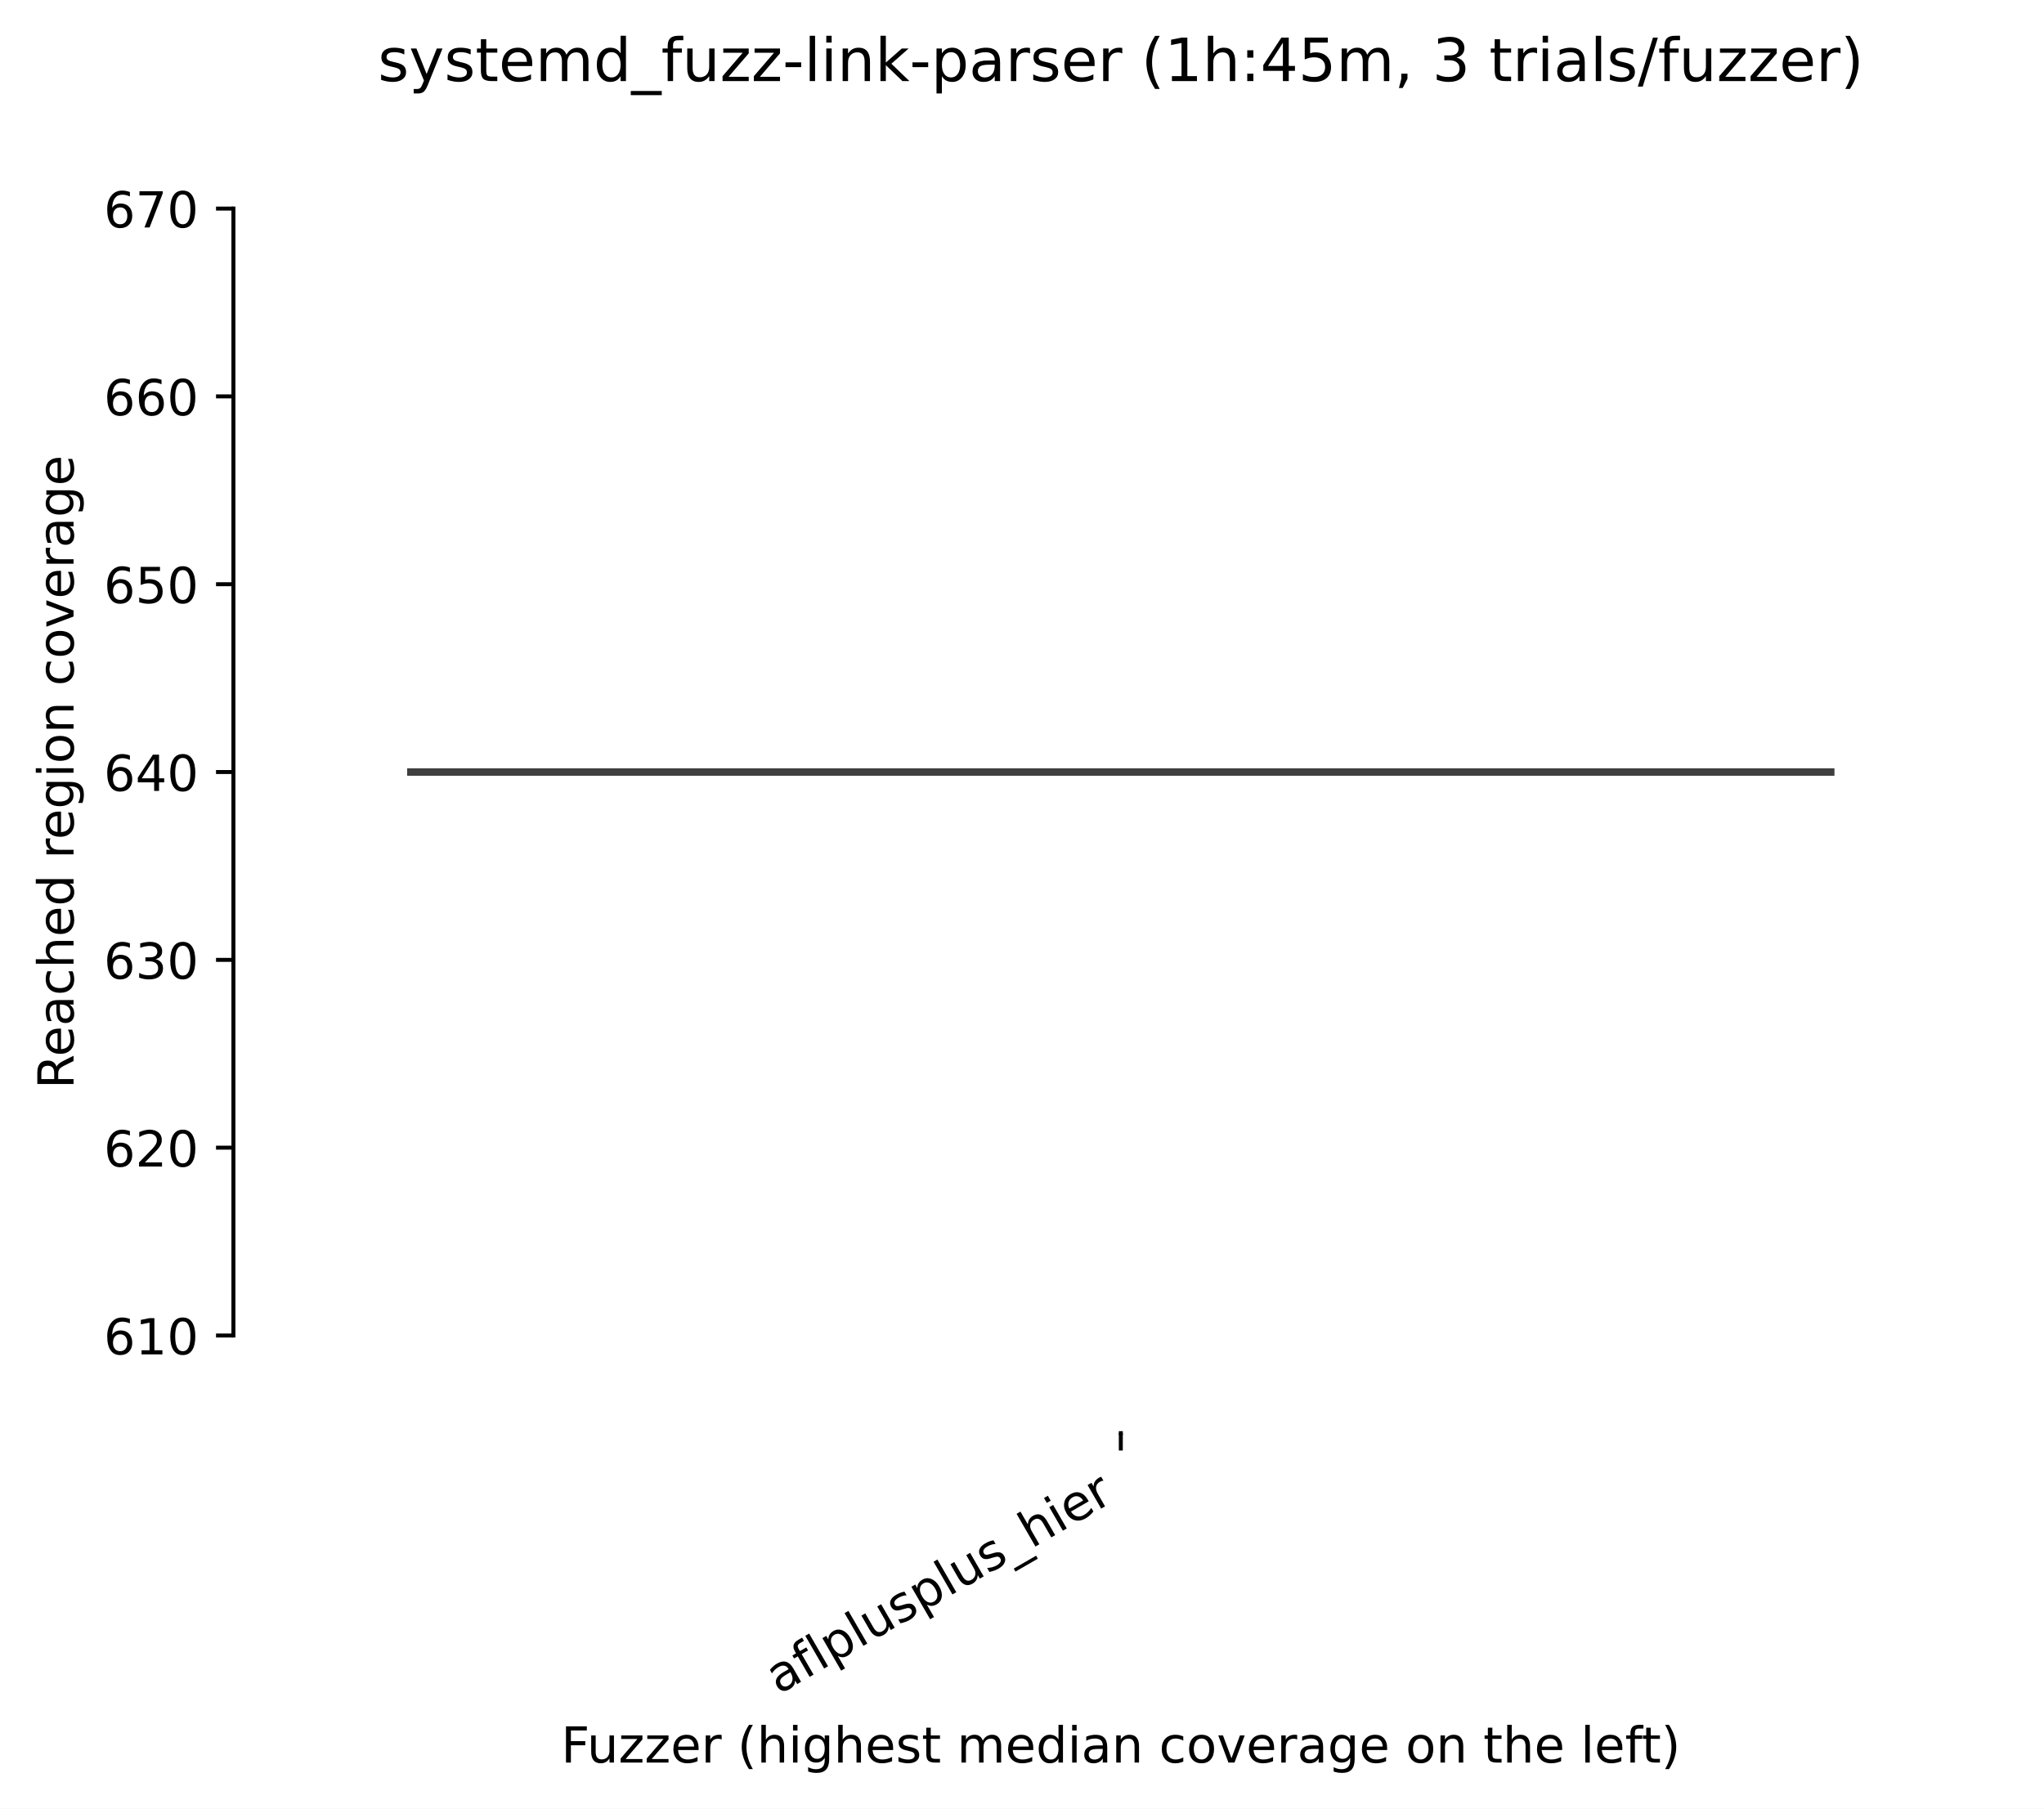
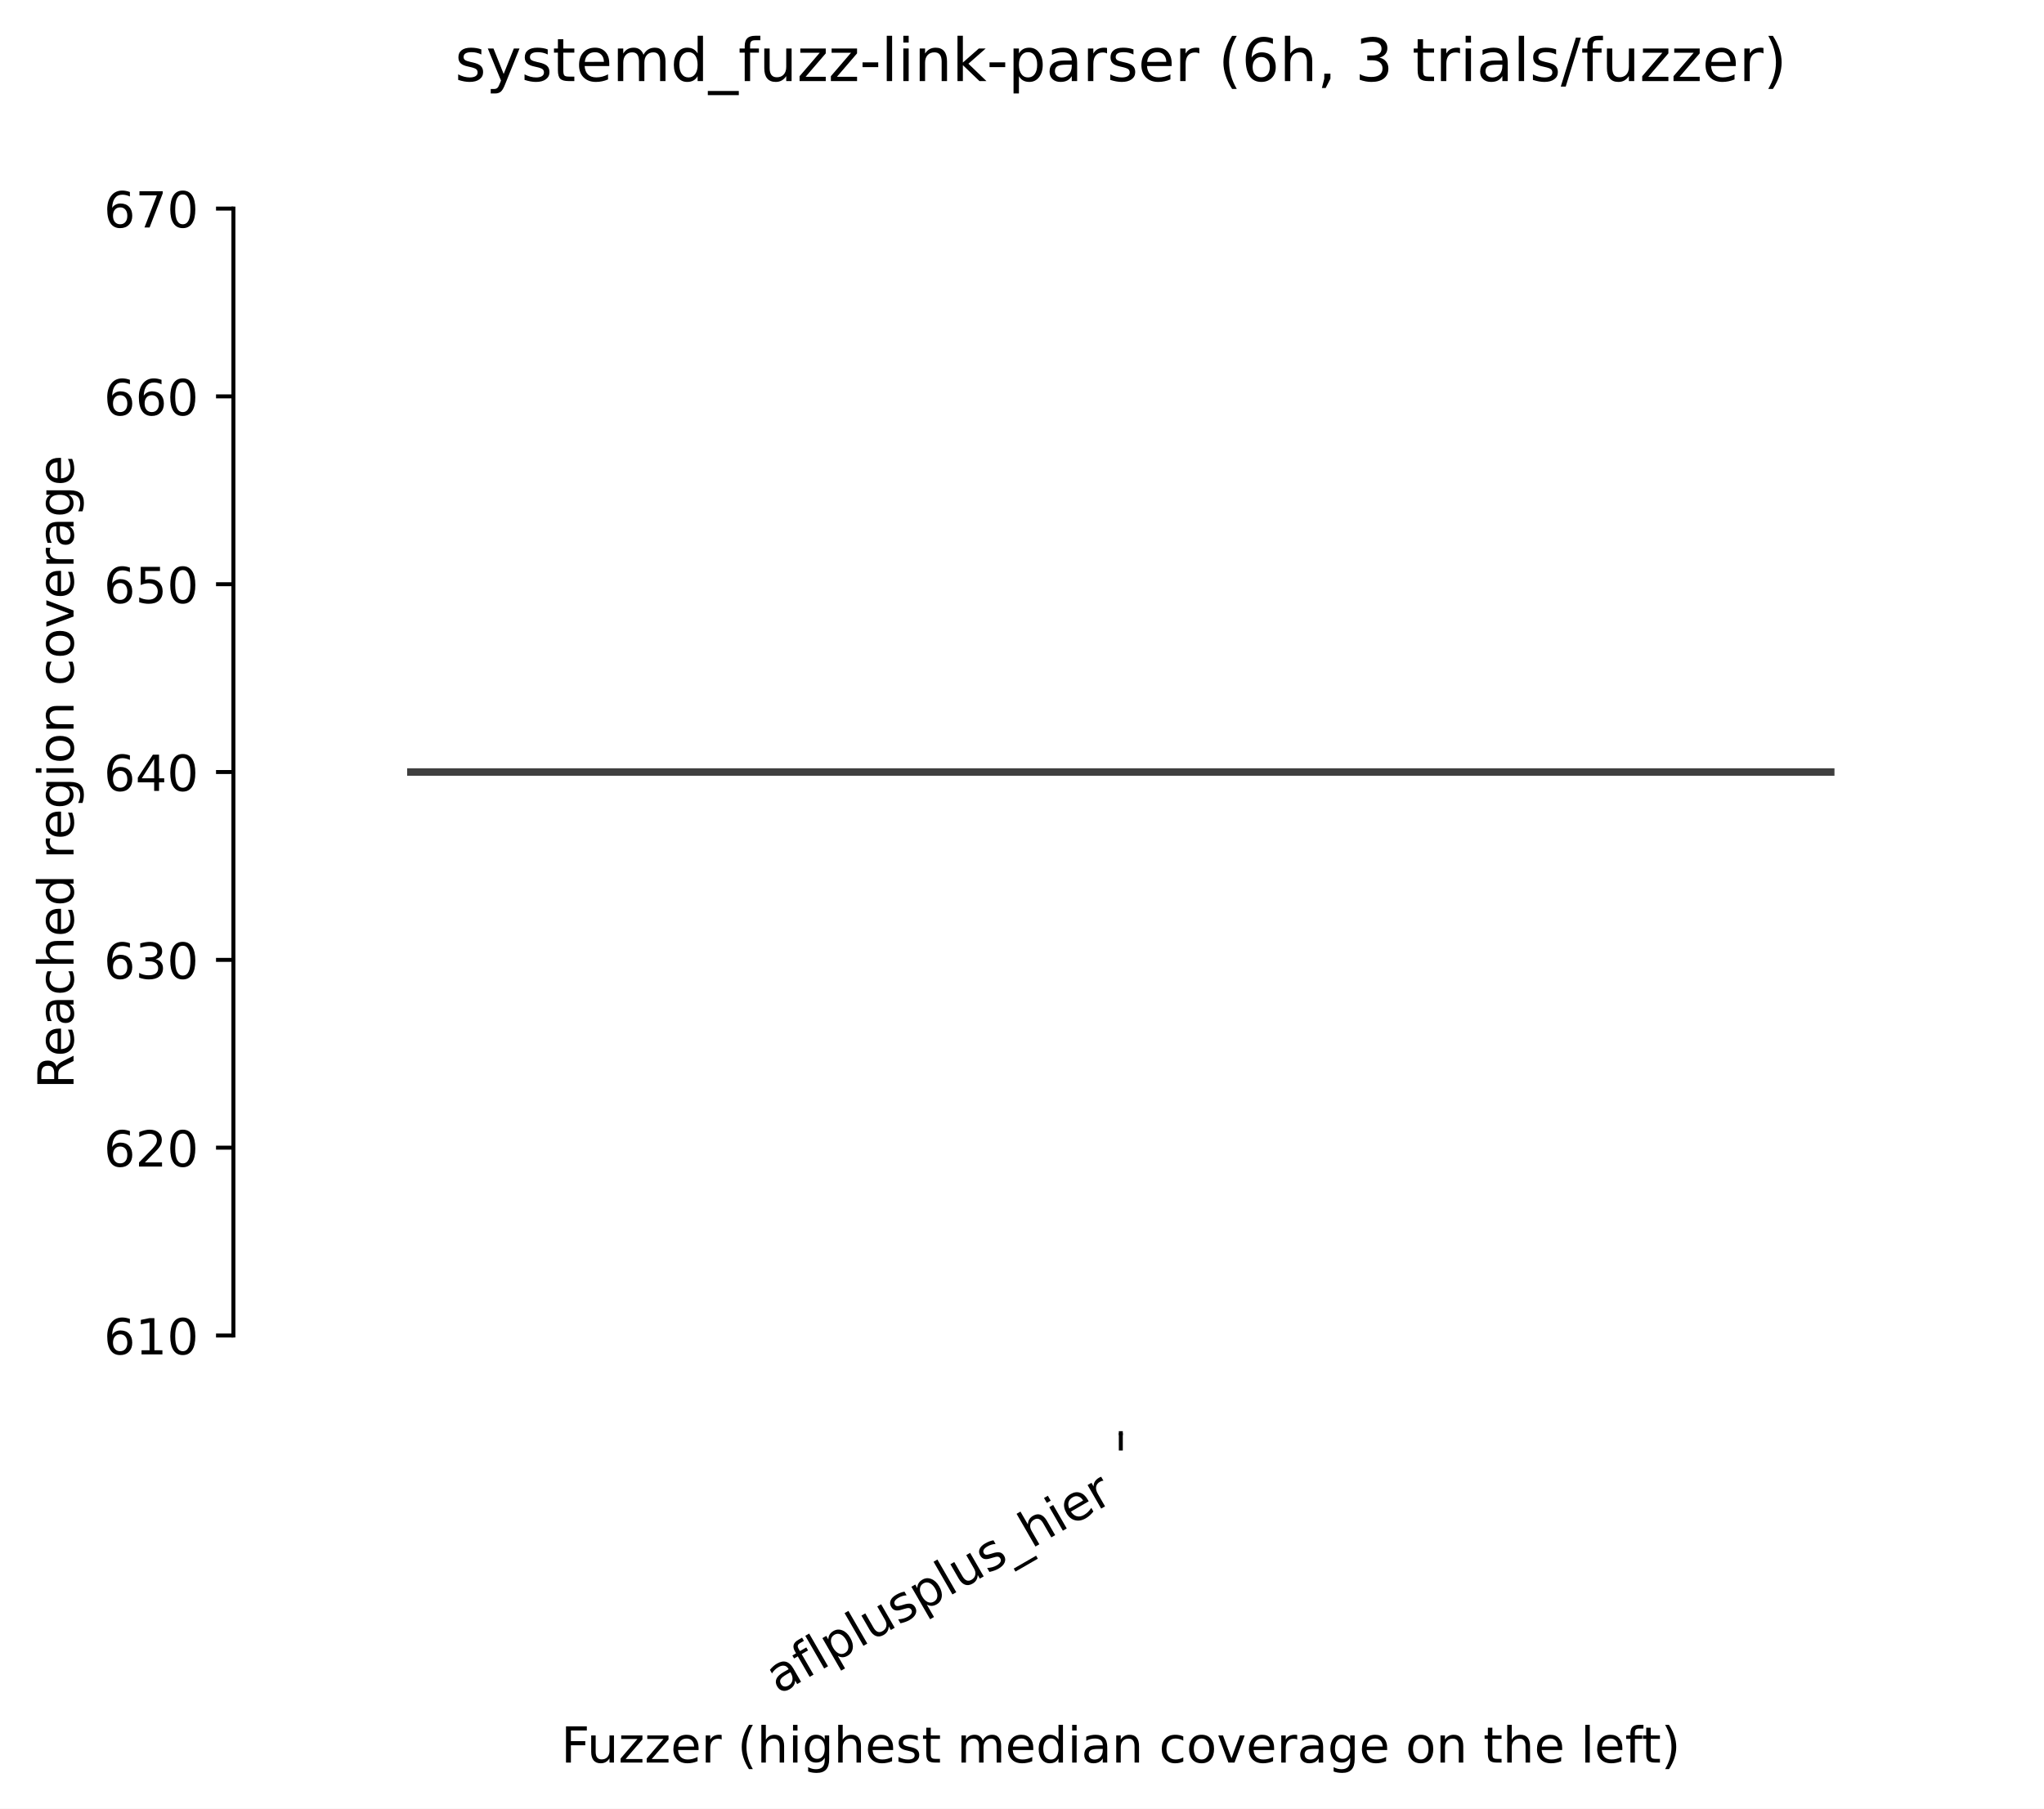
<svg xmlns="http://www.w3.org/2000/svg" xmlns:xlink="http://www.w3.org/1999/xlink" height="364.007pt" version="1.1" viewBox="0 0 411.286 364.007" width="411.286pt">
  <defs>
    <style type="text/css">*{stroke-linecap:butt;stroke-linejoin:round;}</style>
  </defs>
  <g id="figure_1">
    <g id="patch_1">
      <path d="M 0 364.007  L 411.286 364.007  L 411.286 0  L 0 0  z " style="fill:#ffffff;" />
    </g>
    <g id="axes_1">
      <g id="patch_2">
        <path d="M 46.966 288.43  L 404.086 288.43  L 404.086 22.318  L 46.966 22.318  z " style="fill:#ffffff;" />
      </g>
      <g id="matplotlib.axis_1">
        <g id="xtick_1">
          <g id="line2d_1">
            <defs>
-               <path d="M 0 0  L 0 3.5  " id="m3ad8435de2" style="stroke:#000000;stroke-width:0.8;" />
+               <path d="M 0 0  L 0 3.5  " id="mc3f70de15a" style="stroke:#000000;stroke-width:0.8;" />
            </defs>
            <g>
-               <use style="stroke:#000000;stroke-width:0.8;" x="225.526" xlink:href="#m3ad8435de2" y="288.43" />
+               <use style="stroke:#000000;stroke-width:0.8;" x="225.526" xlink:href="#mc3f70de15a" y="288.43" />
            </g>
          </g>
          <g id="text_1">
            <g transform="translate(156.6641 341.0871)rotate(-30)scale(0.1 -0.1)">
              <defs>
                <path d="M 34.281 27.484  Q 23.391 27.484 19.188 25  Q 14.984 22.516 14.984 16.5  Q 14.984 11.719 18.141 8.906  Q 21.297 6.109 26.703 6.109  Q 34.188 6.109 38.703 11.406  Q 43.219 16.703 43.219 25.484  L 43.219 27.484  z M 52.203 31.203  L 52.203 0  L 43.219 0  L 43.219 8.297  Q 40.141 3.328 35.547 0.953  Q 30.953 -1.422 24.312 -1.422  Q 15.922 -1.422 10.953 3.297  Q 6 8.016 6 15.922  Q 6 25.141 12.172 29.828  Q 18.359 34.516 30.609 34.516  L 43.219 34.516  L 43.219 35.406  Q 43.219 41.609 39.141 45  Q 35.062 48.391 27.688 48.391  Q 23 48.391 18.547 47.266  Q 14.109 46.141 10.016 43.891  L 10.016 52.203  Q 14.938 54.109 19.578 55.047  Q 24.219 56 28.609 56  Q 40.484 56 46.344 49.844  Q 52.203 43.703 52.203 31.203  z " id="DejaVuSans-97" />
                <path d="M 37.109 75.984  L 37.109 68.5  L 28.516 68.5  Q 23.688 68.5 21.797 66.547  Q 19.922 64.594 19.922 59.516  L 19.922 54.688  L 34.719 54.688  L 34.719 47.703  L 19.922 47.703  L 19.922 0  L 10.891 0  L 10.891 47.703  L 2.297 47.703  L 2.297 54.688  L 10.891 54.688  L 10.891 58.5  Q 10.891 67.625 15.141 71.797  Q 19.391 75.984 28.609 75.984  z " id="DejaVuSans-102" />
                <path d="M 9.422 75.984  L 18.406 75.984  L 18.406 0  L 9.422 0  z " id="DejaVuSans-108" />
                <path d="M 18.109 8.203  L 18.109 -20.797  L 9.078 -20.797  L 9.078 54.688  L 18.109 54.688  L 18.109 46.391  Q 20.953 51.266 25.266 53.625  Q 29.594 56 35.594 56  Q 45.562 56 51.781 48.094  Q 58.016 40.188 58.016 27.297  Q 58.016 14.406 51.781 6.484  Q 45.562 -1.422 35.594 -1.422  Q 29.594 -1.422 25.266 0.953  Q 20.953 3.328 18.109 8.203  z M 48.688 27.297  Q 48.688 37.203 44.609 42.844  Q 40.531 48.484 33.406 48.484  Q 26.266 48.484 22.188 42.844  Q 18.109 37.203 18.109 27.297  Q 18.109 17.391 22.188 11.75  Q 26.266 6.109 33.406 6.109  Q 40.531 6.109 44.609 11.75  Q 48.688 17.391 48.688 27.297  z " id="DejaVuSans-112" />
                <path d="M 8.5 21.578  L 8.5 54.688  L 17.484 54.688  L 17.484 21.922  Q 17.484 14.156 20.5 10.266  Q 23.531 6.391 29.594 6.391  Q 36.859 6.391 41.078 11.031  Q 45.312 15.672 45.312 23.688  L 45.312 54.688  L 54.297 54.688  L 54.297 0  L 45.312 0  L 45.312 8.406  Q 42.047 3.422 37.719 1  Q 33.406 -1.422 27.688 -1.422  Q 18.266 -1.422 13.375 4.438  Q 8.5 10.297 8.5 21.578  z M 31.109 56  z " id="DejaVuSans-117" />
                <path d="M 44.281 53.078  L 44.281 44.578  Q 40.484 46.531 36.375 47.5  Q 32.281 48.484 27.875 48.484  Q 21.188 48.484 17.844 46.438  Q 14.5 44.391 14.5 40.281  Q 14.5 37.156 16.891 35.375  Q 19.281 33.594 26.516 31.984  L 29.594 31.297  Q 39.156 29.25 43.188 25.516  Q 47.219 21.781 47.219 15.094  Q 47.219 7.469 41.188 3.016  Q 35.156 -1.422 24.609 -1.422  Q 20.219 -1.422 15.453 -0.562  Q 10.688 0.297 5.422 2  L 5.422 11.281  Q 10.406 8.688 15.234 7.391  Q 20.062 6.109 24.812 6.109  Q 31.156 6.109 34.562 8.281  Q 37.984 10.453 37.984 14.406  Q 37.984 18.062 35.516 20.016  Q 33.062 21.969 24.703 23.781  L 21.578 24.516  Q 13.234 26.266 9.516 29.906  Q 5.812 33.547 5.812 39.891  Q 5.812 47.609 11.281 51.797  Q 16.75 56 26.812 56  Q 31.781 56 36.172 55.266  Q 40.578 54.547 44.281 53.078  z " id="DejaVuSans-115" />
                <path d="M 50.984 -16.609  L 50.984 -23.578  L -0.984 -23.578  L -0.984 -16.609  z " id="DejaVuSans-95" />
                <path d="M 54.891 33.016  L 54.891 0  L 45.906 0  L 45.906 32.719  Q 45.906 40.484 42.875 44.328  Q 39.844 48.188 33.797 48.188  Q 26.516 48.188 22.312 43.547  Q 18.109 38.922 18.109 30.906  L 18.109 0  L 9.078 0  L 9.078 75.984  L 18.109 75.984  L 18.109 46.188  Q 21.344 51.125 25.703 53.562  Q 30.078 56 35.797 56  Q 45.219 56 50.047 50.172  Q 54.891 44.344 54.891 33.016  z " id="DejaVuSans-104" />
                <path d="M 9.422 54.688  L 18.406 54.688  L 18.406 0  L 9.422 0  z M 9.422 75.984  L 18.406 75.984  L 18.406 64.594  L 9.422 64.594  z " id="DejaVuSans-105" />
                <path d="M 56.203 29.594  L 56.203 25.203  L 14.891 25.203  Q 15.484 15.922 20.484 11.062  Q 25.484 6.203 34.422 6.203  Q 39.594 6.203 44.453 7.469  Q 49.312 8.734 54.109 11.281  L 54.109 2.781  Q 49.266 0.734 44.188 -0.344  Q 39.109 -1.422 33.891 -1.422  Q 20.797 -1.422 13.156 6.188  Q 5.516 13.812 5.516 26.812  Q 5.516 40.234 12.766 48.109  Q 20.016 56 32.328 56  Q 43.359 56 49.781 48.891  Q 56.203 41.797 56.203 29.594  z M 47.219 32.234  Q 47.125 39.594 43.094 43.984  Q 39.062 48.391 32.422 48.391  Q 24.906 48.391 20.391 44.141  Q 15.875 39.891 15.188 32.172  z " id="DejaVuSans-101" />
                <path d="M 41.109 46.297  Q 39.594 47.172 37.812 47.578  Q 36.031 48 33.891 48  Q 26.266 48 22.188 43.047  Q 18.109 38.094 18.109 28.812  L 18.109 0  L 9.078 0  L 9.078 54.688  L 18.109 54.688  L 18.109 46.188  Q 20.953 51.172 25.484 53.578  Q 30.031 56 36.531 56  Q 37.453 56 38.578 55.875  Q 39.703 55.766 41.062 55.516  z " id="DejaVuSans-114" />
              </defs>
              <use xlink:href="#DejaVuSans-97" />
              <use x="61.279" xlink:href="#DejaVuSans-102" />
              <use x="96.484" xlink:href="#DejaVuSans-108" />
              <use x="124.268" xlink:href="#DejaVuSans-112" />
              <use x="187.744" xlink:href="#DejaVuSans-108" />
              <use x="215.527" xlink:href="#DejaVuSans-117" />
              <use x="278.906" xlink:href="#DejaVuSans-115" />
              <use x="331.006" xlink:href="#DejaVuSans-112" />
              <use x="394.482" xlink:href="#DejaVuSans-108" />
              <use x="422.266" xlink:href="#DejaVuSans-117" />
              <use x="485.645" xlink:href="#DejaVuSans-115" />
              <use x="537.744" xlink:href="#DejaVuSans-95" />
              <use x="587.744" xlink:href="#DejaVuSans-104" />
              <use x="651.123" xlink:href="#DejaVuSans-105" />
              <use x="678.906" xlink:href="#DejaVuSans-101" />
              <use x="740.43" xlink:href="#DejaVuSans-114" />
            </g>
          </g>
        </g>
        <g id="text_2">
          <g transform="translate(112.9077 354.7275)scale(0.1 -0.1)">
            <defs>
              <path d="M 9.812 72.906  L 51.703 72.906  L 51.703 64.594  L 19.672 64.594  L 19.672 43.109  L 48.578 43.109  L 48.578 34.812  L 19.672 34.812  L 19.672 0  L 9.812 0  z " id="DejaVuSans-70" />
              <path d="M 5.516 54.688  L 48.188 54.688  L 48.188 46.484  L 14.406 7.172  L 48.188 7.172  L 48.188 0  L 4.297 0  L 4.297 8.203  L 38.094 47.516  L 5.516 47.516  z " id="DejaVuSans-122" />
              <path id="DejaVuSans-32" />
              <path d="M 31 75.875  Q 24.469 64.656 21.281 53.656  Q 18.109 42.672 18.109 31.391  Q 18.109 20.125 21.312 9.062  Q 24.516 -2 31 -13.188  L 23.188 -13.188  Q 15.875 -1.703 12.234 9.375  Q 8.594 20.453 8.594 31.391  Q 8.594 42.281 12.203 53.312  Q 15.828 64.359 23.188 75.875  z " id="DejaVuSans-40" />
              <path d="M 45.406 27.984  Q 45.406 37.75 41.375 43.109  Q 37.359 48.484 30.078 48.484  Q 22.859 48.484 18.828 43.109  Q 14.797 37.75 14.797 27.984  Q 14.797 18.266 18.828 12.891  Q 22.859 7.516 30.078 7.516  Q 37.359 7.516 41.375 12.891  Q 45.406 18.266 45.406 27.984  z M 54.391 6.781  Q 54.391 -7.172 48.188 -13.984  Q 42 -20.797 29.203 -20.797  Q 24.469 -20.797 20.266 -20.094  Q 16.062 -19.391 12.109 -17.922  L 12.109 -9.188  Q 16.062 -11.328 19.922 -12.344  Q 23.781 -13.375 27.781 -13.375  Q 36.625 -13.375 41.016 -8.766  Q 45.406 -4.156 45.406 5.172  L 45.406 9.625  Q 42.625 4.781 38.281 2.391  Q 33.938 0 27.875 0  Q 17.828 0 11.672 7.656  Q 5.516 15.328 5.516 27.984  Q 5.516 40.672 11.672 48.328  Q 17.828 56 27.875 56  Q 33.938 56 38.281 53.609  Q 42.625 51.219 45.406 46.391  L 45.406 54.688  L 54.391 54.688  z " id="DejaVuSans-103" />
              <path d="M 18.312 70.219  L 18.312 54.688  L 36.812 54.688  L 36.812 47.703  L 18.312 47.703  L 18.312 18.016  Q 18.312 11.328 20.141 9.422  Q 21.969 7.516 27.594 7.516  L 36.812 7.516  L 36.812 0  L 27.594 0  Q 17.188 0 13.234 3.875  Q 9.281 7.766 9.281 18.016  L 9.281 47.703  L 2.688 47.703  L 2.688 54.688  L 9.281 54.688  L 9.281 70.219  z " id="DejaVuSans-116" />
              <path d="M 52 44.188  Q 55.375 50.25 60.062 53.125  Q 64.75 56 71.094 56  Q 79.641 56 84.281 50.016  Q 88.922 44.047 88.922 33.016  L 88.922 0  L 79.891 0  L 79.891 32.719  Q 79.891 40.578 77.094 44.375  Q 74.312 48.188 68.609 48.188  Q 61.625 48.188 57.562 43.547  Q 53.516 38.922 53.516 30.906  L 53.516 0  L 44.484 0  L 44.484 32.719  Q 44.484 40.625 41.703 44.406  Q 38.922 48.188 33.109 48.188  Q 26.219 48.188 22.156 43.531  Q 18.109 38.875 18.109 30.906  L 18.109 0  L 9.078 0  L 9.078 54.688  L 18.109 54.688  L 18.109 46.188  Q 21.188 51.219 25.484 53.609  Q 29.781 56 35.688 56  Q 41.656 56 45.828 52.969  Q 50 49.953 52 44.188  z " id="DejaVuSans-109" />
              <path d="M 45.406 46.391  L 45.406 75.984  L 54.391 75.984  L 54.391 0  L 45.406 0  L 45.406 8.203  Q 42.578 3.328 38.25 0.953  Q 33.938 -1.422 27.875 -1.422  Q 17.969 -1.422 11.734 6.484  Q 5.516 14.406 5.516 27.297  Q 5.516 40.188 11.734 48.094  Q 17.969 56 27.875 56  Q 33.938 56 38.25 53.625  Q 42.578 51.266 45.406 46.391  z M 14.797 27.297  Q 14.797 17.391 18.875 11.75  Q 22.953 6.109 30.078 6.109  Q 37.203 6.109 41.297 11.75  Q 45.406 17.391 45.406 27.297  Q 45.406 37.203 41.297 42.844  Q 37.203 48.484 30.078 48.484  Q 22.953 48.484 18.875 42.844  Q 14.797 37.203 14.797 27.297  z " id="DejaVuSans-100" />
              <path d="M 54.891 33.016  L 54.891 0  L 45.906 0  L 45.906 32.719  Q 45.906 40.484 42.875 44.328  Q 39.844 48.188 33.797 48.188  Q 26.516 48.188 22.312 43.547  Q 18.109 38.922 18.109 30.906  L 18.109 0  L 9.078 0  L 9.078 54.688  L 18.109 54.688  L 18.109 46.188  Q 21.344 51.125 25.703 53.562  Q 30.078 56 35.797 56  Q 45.219 56 50.047 50.172  Q 54.891 44.344 54.891 33.016  z " id="DejaVuSans-110" />
              <path d="M 48.781 52.594  L 48.781 44.188  Q 44.969 46.297 41.141 47.344  Q 37.312 48.391 33.406 48.391  Q 24.656 48.391 19.812 42.844  Q 14.984 37.312 14.984 27.297  Q 14.984 17.281 19.812 11.734  Q 24.656 6.203 33.406 6.203  Q 37.312 6.203 41.141 7.25  Q 44.969 8.297 48.781 10.406  L 48.781 2.094  Q 45.016 0.344 40.984 -0.531  Q 36.969 -1.422 32.422 -1.422  Q 20.062 -1.422 12.781 6.344  Q 5.516 14.109 5.516 27.297  Q 5.516 40.672 12.859 48.328  Q 20.219 56 33.016 56  Q 37.156 56 41.109 55.141  Q 45.062 54.297 48.781 52.594  z " id="DejaVuSans-99" />
              <path d="M 30.609 48.391  Q 23.391 48.391 19.188 42.75  Q 14.984 37.109 14.984 27.297  Q 14.984 17.484 19.156 11.844  Q 23.344 6.203 30.609 6.203  Q 37.797 6.203 41.984 11.859  Q 46.188 17.531 46.188 27.297  Q 46.188 37.016 41.984 42.703  Q 37.797 48.391 30.609 48.391  z M 30.609 56  Q 42.328 56 49.016 48.375  Q 55.719 40.766 55.719 27.297  Q 55.719 13.875 49.016 6.219  Q 42.328 -1.422 30.609 -1.422  Q 18.844 -1.422 12.172 6.219  Q 5.516 13.875 5.516 27.297  Q 5.516 40.766 12.172 48.375  Q 18.844 56 30.609 56  z " id="DejaVuSans-111" />
              <path d="M 2.984 54.688  L 12.5 54.688  L 29.594 8.797  L 46.688 54.688  L 56.203 54.688  L 35.688 0  L 23.484 0  z " id="DejaVuSans-118" />
              <path d="M 8.016 75.875  L 15.828 75.875  Q 23.141 64.359 26.781 53.312  Q 30.422 42.281 30.422 31.391  Q 30.422 20.453 26.781 9.375  Q 23.141 -1.703 15.828 -13.188  L 8.016 -13.188  Q 14.5 -2 17.703 9.062  Q 20.906 20.125 20.906 31.391  Q 20.906 42.672 17.703 53.656  Q 14.5 64.656 8.016 75.875  z " id="DejaVuSans-41" />
            </defs>
            <use xlink:href="#DejaVuSans-70" />
            <use x="52.02" xlink:href="#DejaVuSans-117" />
            <use x="115.398" xlink:href="#DejaVuSans-122" />
            <use x="167.889" xlink:href="#DejaVuSans-122" />
            <use x="220.379" xlink:href="#DejaVuSans-101" />
            <use x="281.902" xlink:href="#DejaVuSans-114" />
            <use x="323.016" xlink:href="#DejaVuSans-32" />
            <use x="354.803" xlink:href="#DejaVuSans-40" />
            <use x="393.816" xlink:href="#DejaVuSans-104" />
            <use x="457.195" xlink:href="#DejaVuSans-105" />
            <use x="484.979" xlink:href="#DejaVuSans-103" />
            <use x="548.455" xlink:href="#DejaVuSans-104" />
            <use x="611.834" xlink:href="#DejaVuSans-101" />
            <use x="673.357" xlink:href="#DejaVuSans-115" />
            <use x="725.457" xlink:href="#DejaVuSans-116" />
            <use x="764.666" xlink:href="#DejaVuSans-32" />
            <use x="796.453" xlink:href="#DejaVuSans-109" />
            <use x="893.865" xlink:href="#DejaVuSans-101" />
            <use x="955.389" xlink:href="#DejaVuSans-100" />
            <use x="1018.865" xlink:href="#DejaVuSans-105" />
            <use x="1046.648" xlink:href="#DejaVuSans-97" />
            <use x="1107.928" xlink:href="#DejaVuSans-110" />
            <use x="1171.307" xlink:href="#DejaVuSans-32" />
            <use x="1203.094" xlink:href="#DejaVuSans-99" />
            <use x="1258.074" xlink:href="#DejaVuSans-111" />
            <use x="1319.256" xlink:href="#DejaVuSans-118" />
            <use x="1378.436" xlink:href="#DejaVuSans-101" />
            <use x="1439.959" xlink:href="#DejaVuSans-114" />
            <use x="1481.072" xlink:href="#DejaVuSans-97" />
            <use x="1542.352" xlink:href="#DejaVuSans-103" />
            <use x="1605.828" xlink:href="#DejaVuSans-101" />
            <use x="1667.352" xlink:href="#DejaVuSans-32" />
            <use x="1699.139" xlink:href="#DejaVuSans-111" />
            <use x="1760.32" xlink:href="#DejaVuSans-110" />
            <use x="1823.699" xlink:href="#DejaVuSans-32" />
            <use x="1855.486" xlink:href="#DejaVuSans-116" />
            <use x="1894.695" xlink:href="#DejaVuSans-104" />
            <use x="1958.074" xlink:href="#DejaVuSans-101" />
            <use x="2019.598" xlink:href="#DejaVuSans-32" />
            <use x="2051.385" xlink:href="#DejaVuSans-108" />
            <use x="2079.168" xlink:href="#DejaVuSans-101" />
            <use x="2140.691" xlink:href="#DejaVuSans-102" />
            <use x="2174.146" xlink:href="#DejaVuSans-116" />
            <use x="2213.355" xlink:href="#DejaVuSans-41" />
          </g>
        </g>
      </g>
      <g id="matplotlib.axis_2">
        <g id="ytick_1">
          <g id="line2d_2">
            <defs>
-               <path d="M 0 0  L -3.5 0  " id="m573c9b61cc" style="stroke:#000000;stroke-width:0.8;" />
+               <path d="M 0 0  L -3.5 0  " id="mc7e1fd977d" style="stroke:#000000;stroke-width:0.8;" />
            </defs>
            <g>
-               <use style="stroke:#000000;stroke-width:0.8;" x="46.966" xlink:href="#m573c9b61cc" y="268.774" />
+               <use style="stroke:#000000;stroke-width:0.8;" x="46.966" xlink:href="#mc7e1fd977d" y="268.774" />
            </g>
          </g>
          <g id="text_3">
            <g transform="translate(20.87813 272.5733)scale(0.1 -0.1)">
              <defs>
                <path d="M 33.016 40.375  Q 26.375 40.375 22.484 35.828  Q 18.609 31.297 18.609 23.391  Q 18.609 15.531 22.484 10.953  Q 26.375 6.391 33.016 6.391  Q 39.656 6.391 43.531 10.953  Q 47.406 15.531 47.406 23.391  Q 47.406 31.297 43.531 35.828  Q 39.656 40.375 33.016 40.375  z M 52.594 71.297  L 52.594 62.312  Q 48.875 64.062 45.094 64.984  Q 41.312 65.922 37.594 65.922  Q 27.828 65.922 22.672 59.328  Q 17.531 52.734 16.797 39.406  Q 19.672 43.656 24.016 45.922  Q 28.375 48.188 33.594 48.188  Q 44.578 48.188 50.953 41.516  Q 57.328 34.859 57.328 23.391  Q 57.328 12.156 50.688 5.359  Q 44.047 -1.422 33.016 -1.422  Q 20.359 -1.422 13.672 8.266  Q 6.984 17.969 6.984 36.375  Q 6.984 53.656 15.188 63.938  Q 23.391 74.219 37.203 74.219  Q 40.922 74.219 44.703 73.484  Q 48.484 72.75 52.594 71.297  z " id="DejaVuSans-54" />
                <path d="M 12.406 8.297  L 28.516 8.297  L 28.516 63.922  L 10.984 60.406  L 10.984 69.391  L 28.422 72.906  L 38.281 72.906  L 38.281 8.297  L 54.391 8.297  L 54.391 0  L 12.406 0  z " id="DejaVuSans-49" />
                <path d="M 31.781 66.406  Q 24.172 66.406 20.328 58.906  Q 16.5 51.422 16.5 36.375  Q 16.5 21.391 20.328 13.891  Q 24.172 6.391 31.781 6.391  Q 39.453 6.391 43.281 13.891  Q 47.125 21.391 47.125 36.375  Q 47.125 51.422 43.281 58.906  Q 39.453 66.406 31.781 66.406  z M 31.781 74.219  Q 44.047 74.219 50.516 64.516  Q 56.984 54.828 56.984 36.375  Q 56.984 17.969 50.516 8.266  Q 44.047 -1.422 31.781 -1.422  Q 19.531 -1.422 13.062 8.266  Q 6.594 17.969 6.594 36.375  Q 6.594 54.828 13.062 64.516  Q 19.531 74.219 31.781 74.219  z " id="DejaVuSans-48" />
              </defs>
              <use xlink:href="#DejaVuSans-54" />
              <use x="63.623" xlink:href="#DejaVuSans-49" />
              <use x="127.246" xlink:href="#DejaVuSans-48" />
            </g>
          </g>
        </g>
        <g id="ytick_2">
          <g id="line2d_3">
            <g>
-               <use style="stroke:#000000;stroke-width:0.8;" x="46.966" xlink:href="#m573c9b61cc" y="230.974" />
+               <use style="stroke:#000000;stroke-width:0.8;" x="46.966" xlink:href="#mc7e1fd977d" y="230.974" />
            </g>
          </g>
          <g id="text_4">
            <g transform="translate(20.87813 234.7733)scale(0.1 -0.1)">
              <defs>
                <path d="M 19.188 8.297  L 53.609 8.297  L 53.609 0  L 7.328 0  L 7.328 8.297  Q 12.938 14.109 22.625 23.891  Q 32.328 33.688 34.812 36.531  Q 39.547 41.844 41.422 45.531  Q 43.312 49.219 43.312 52.781  Q 43.312 58.594 39.234 62.25  Q 35.156 65.922 28.609 65.922  Q 23.969 65.922 18.812 64.312  Q 13.672 62.703 7.812 59.422  L 7.812 69.391  Q 13.766 71.781 18.938 73  Q 24.125 74.219 28.422 74.219  Q 39.75 74.219 46.484 68.547  Q 53.219 62.891 53.219 53.422  Q 53.219 48.922 51.531 44.891  Q 49.859 40.875 45.406 35.406  Q 44.188 33.984 37.641 27.219  Q 31.109 20.453 19.188 8.297  z " id="DejaVuSans-50" />
              </defs>
              <use xlink:href="#DejaVuSans-54" />
              <use x="63.623" xlink:href="#DejaVuSans-50" />
              <use x="127.246" xlink:href="#DejaVuSans-48" />
            </g>
          </g>
        </g>
        <g id="ytick_3">
          <g id="line2d_4">
            <g>
-               <use style="stroke:#000000;stroke-width:0.8;" x="46.966" xlink:href="#m573c9b61cc" y="193.174" />
+               <use style="stroke:#000000;stroke-width:0.8;" x="46.966" xlink:href="#mc7e1fd977d" y="193.174" />
            </g>
          </g>
          <g id="text_5">
            <g transform="translate(20.87813 196.9733)scale(0.1 -0.1)">
              <defs>
                <path d="M 40.578 39.312  Q 47.656 37.797 51.625 33  Q 55.609 28.219 55.609 21.188  Q 55.609 10.406 48.188 4.484  Q 40.766 -1.422 27.094 -1.422  Q 22.516 -1.422 17.656 -0.516  Q 12.797 0.391 7.625 2.203  L 7.625 11.719  Q 11.719 9.328 16.594 8.109  Q 21.484 6.891 26.812 6.891  Q 36.078 6.891 40.938 10.547  Q 45.797 14.203 45.797 21.188  Q 45.797 27.641 41.281 31.266  Q 36.766 34.906 28.719 34.906  L 20.219 34.906  L 20.219 43.016  L 29.109 43.016  Q 36.375 43.016 40.234 45.922  Q 44.094 48.828 44.094 54.297  Q 44.094 59.906 40.109 62.906  Q 36.141 65.922 28.719 65.922  Q 24.656 65.922 20.016 65.031  Q 15.375 64.156 9.812 62.312  L 9.812 71.094  Q 15.438 72.656 20.344 73.438  Q 25.25 74.219 29.594 74.219  Q 40.828 74.219 47.359 69.109  Q 53.906 64.016 53.906 55.328  Q 53.906 49.266 50.438 45.094  Q 46.969 40.922 40.578 39.312  z " id="DejaVuSans-51" />
              </defs>
              <use xlink:href="#DejaVuSans-54" />
              <use x="63.623" xlink:href="#DejaVuSans-51" />
              <use x="127.246" xlink:href="#DejaVuSans-48" />
            </g>
          </g>
        </g>
        <g id="ytick_4">
          <g id="line2d_5">
            <g>
-               <use style="stroke:#000000;stroke-width:0.8;" x="46.966" xlink:href="#m573c9b61cc" y="155.374" />
+               <use style="stroke:#000000;stroke-width:0.8;" x="46.966" xlink:href="#mc7e1fd977d" y="155.374" />
            </g>
          </g>
          <g id="text_6">
            <g transform="translate(20.87813 159.1733)scale(0.1 -0.1)">
              <defs>
                <path d="M 37.797 64.312  L 12.891 25.391  L 37.797 25.391  z M 35.203 72.906  L 47.609 72.906  L 47.609 25.391  L 58.016 25.391  L 58.016 17.188  L 47.609 17.188  L 47.609 0  L 37.797 0  L 37.797 17.188  L 4.891 17.188  L 4.891 26.703  z " id="DejaVuSans-52" />
              </defs>
              <use xlink:href="#DejaVuSans-54" />
              <use x="63.623" xlink:href="#DejaVuSans-52" />
              <use x="127.246" xlink:href="#DejaVuSans-48" />
            </g>
          </g>
        </g>
        <g id="ytick_5">
          <g id="line2d_6">
            <g>
-               <use style="stroke:#000000;stroke-width:0.8;" x="46.966" xlink:href="#m573c9b61cc" y="117.574" />
+               <use style="stroke:#000000;stroke-width:0.8;" x="46.966" xlink:href="#mc7e1fd977d" y="117.574" />
            </g>
          </g>
          <g id="text_7">
            <g transform="translate(20.87813 121.3733)scale(0.1 -0.1)">
              <defs>
                <path d="M 10.797 72.906  L 49.516 72.906  L 49.516 64.594  L 19.828 64.594  L 19.828 46.734  Q 21.969 47.469 24.109 47.828  Q 26.266 48.188 28.422 48.188  Q 40.625 48.188 47.75 41.5  Q 54.891 34.812 54.891 23.391  Q 54.891 11.625 47.562 5.094  Q 40.234 -1.422 26.906 -1.422  Q 22.312 -1.422 17.547 -0.641  Q 12.797 0.141 7.719 1.703  L 7.719 11.625  Q 12.109 9.234 16.797 8.062  Q 21.484 6.891 26.703 6.891  Q 35.156 6.891 40.078 11.328  Q 45.016 15.766 45.016 23.391  Q 45.016 31 40.078 35.438  Q 35.156 39.891 26.703 39.891  Q 22.75 39.891 18.812 39.016  Q 14.891 38.141 10.797 36.281  z " id="DejaVuSans-53" />
              </defs>
              <use xlink:href="#DejaVuSans-54" />
              <use x="63.623" xlink:href="#DejaVuSans-53" />
              <use x="127.246" xlink:href="#DejaVuSans-48" />
            </g>
          </g>
        </g>
        <g id="ytick_6">
          <g id="line2d_7">
            <g>
-               <use style="stroke:#000000;stroke-width:0.8;" x="46.966" xlink:href="#m573c9b61cc" y="79.774" />
+               <use style="stroke:#000000;stroke-width:0.8;" x="46.966" xlink:href="#mc7e1fd977d" y="79.774" />
            </g>
          </g>
          <g id="text_8">
            <g transform="translate(20.87813 83.57334)scale(0.1 -0.1)">
              <use xlink:href="#DejaVuSans-54" />
              <use x="63.623" xlink:href="#DejaVuSans-54" />
              <use x="127.246" xlink:href="#DejaVuSans-48" />
            </g>
          </g>
        </g>
        <g id="ytick_7">
          <g id="line2d_8">
            <g>
-               <use style="stroke:#000000;stroke-width:0.8;" x="46.966" xlink:href="#m573c9b61cc" y="41.974" />
+               <use style="stroke:#000000;stroke-width:0.8;" x="46.966" xlink:href="#mc7e1fd977d" y="41.974" />
            </g>
          </g>
          <g id="text_9">
            <g transform="translate(20.87813 45.77334)scale(0.1 -0.1)">
              <defs>
                <path d="M 8.203 72.906  L 55.078 72.906  L 55.078 68.703  L 28.609 0  L 18.312 0  L 43.219 64.594  L 8.203 64.594  z " id="DejaVuSans-55" />
              </defs>
              <use xlink:href="#DejaVuSans-54" />
              <use x="63.623" xlink:href="#DejaVuSans-55" />
              <use x="127.246" xlink:href="#DejaVuSans-48" />
            </g>
          </g>
        </g>
        <g id="text_10">
          <g transform="translate(14.79844 219.1366)rotate(-90)scale(0.1 -0.1)">
            <defs>
              <path d="M 44.391 34.188  Q 47.562 33.109 50.562 29.594  Q 53.562 26.078 56.594 19.922  L 66.609 0  L 56 0  L 46.688 18.703  Q 43.062 26.031 39.672 28.422  Q 36.281 30.812 30.422 30.812  L 19.672 30.812  L 19.672 0  L 9.812 0  L 9.812 72.906  L 32.078 72.906  Q 44.578 72.906 50.734 67.672  Q 56.891 62.453 56.891 51.906  Q 56.891 45.016 53.688 40.469  Q 50.484 35.938 44.391 34.188  z M 19.672 64.797  L 19.672 38.922  L 32.078 38.922  Q 39.203 38.922 42.844 42.219  Q 46.484 45.516 46.484 51.906  Q 46.484 58.297 42.844 61.547  Q 39.203 64.797 32.078 64.797  z " id="DejaVuSans-82" />
            </defs>
            <use xlink:href="#DejaVuSans-82" />
            <use x="64.982" xlink:href="#DejaVuSans-101" />
            <use x="126.506" xlink:href="#DejaVuSans-97" />
            <use x="187.785" xlink:href="#DejaVuSans-99" />
            <use x="242.766" xlink:href="#DejaVuSans-104" />
            <use x="306.145" xlink:href="#DejaVuSans-101" />
            <use x="367.668" xlink:href="#DejaVuSans-100" />
            <use x="431.145" xlink:href="#DejaVuSans-32" />
            <use x="462.932" xlink:href="#DejaVuSans-114" />
            <use x="501.795" xlink:href="#DejaVuSans-101" />
            <use x="563.318" xlink:href="#DejaVuSans-103" />
            <use x="626.795" xlink:href="#DejaVuSans-105" />
            <use x="654.578" xlink:href="#DejaVuSans-111" />
            <use x="715.76" xlink:href="#DejaVuSans-110" />
            <use x="779.139" xlink:href="#DejaVuSans-32" />
            <use x="810.926" xlink:href="#DejaVuSans-99" />
            <use x="865.906" xlink:href="#DejaVuSans-111" />
            <use x="927.088" xlink:href="#DejaVuSans-118" />
            <use x="986.268" xlink:href="#DejaVuSans-101" />
            <use x="1047.791" xlink:href="#DejaVuSans-114" />
            <use x="1088.904" xlink:href="#DejaVuSans-97" />
            <use x="1150.184" xlink:href="#DejaVuSans-103" />
            <use x="1213.66" xlink:href="#DejaVuSans-101" />
          </g>
        </g>
      </g>
      <g id="line2d_9">
-         <path clip-path="url(#p24f11a3545)" d="M 82.678 155.374  L 368.374 155.374  " style="fill:none;stroke:#3f3f3f;stroke-linecap:square;stroke-width:1.5;" />
+         <path clip-path="url(#pced81bc07f)" d="M 82.678 155.374  L 368.374 155.374  " style="fill:none;stroke:#3f3f3f;stroke-linecap:square;stroke-width:1.5;" />
      </g>
      <g id="patch_3">
        <path d="M 46.966 268.774  L 46.966 41.974  " style="fill:none;stroke:#000000;stroke-linecap:square;stroke-linejoin:miter;stroke-width:0.8;" />
      </g>
      <g id="patch_4">
        <path d="M 225.526 288.43  L 225.526 288.43  " style="fill:none;stroke:#000000;stroke-linecap:square;stroke-linejoin:miter;stroke-width:0.8;" />
      </g>
      <g id="text_11">
-         <g transform="translate(76.04125 16.31812)scale(0.12 -0.12)">
+         <g transform="translate(91.54188 16.31812)scale(0.12 -0.12)">
          <defs>
            <path d="M 32.172 -5.078  Q 28.375 -14.844 24.75 -17.812  Q 21.141 -20.797 15.094 -20.797  L 7.906 -20.797  L 7.906 -13.281  L 13.188 -13.281  Q 16.891 -13.281 18.938 -11.516  Q 21 -9.766 23.484 -3.219  L 25.094 0.875  L 2.984 54.688  L 12.5 54.688  L 29.594 11.922  L 46.688 54.688  L 56.203 54.688  z " id="DejaVuSans-121" />
            <path d="M 4.891 31.391  L 31.203 31.391  L 31.203 23.391  L 4.891 23.391  z " id="DejaVuSans-45" />
            <path d="M 9.078 75.984  L 18.109 75.984  L 18.109 31.109  L 44.922 54.688  L 56.391 54.688  L 27.391 29.109  L 57.625 0  L 45.906 0  L 18.109 26.703  L 18.109 0  L 9.078 0  z " id="DejaVuSans-107" />
-             <path d="M 11.719 12.406  L 22.016 12.406  L 22.016 0  L 11.719 0  z M 11.719 51.703  L 22.016 51.703  L 22.016 39.312  L 11.719 39.312  z " id="DejaVuSans-58" />
            <path d="M 11.719 12.406  L 22.016 12.406  L 22.016 4  L 14.016 -11.625  L 7.719 -11.625  L 11.719 4  z " id="DejaVuSans-44" />
            <path d="M 25.391 72.906  L 33.688 72.906  L 8.297 -9.281  L 0 -9.281  z " id="DejaVuSans-47" />
          </defs>
          <use xlink:href="#DejaVuSans-115" />
          <use x="52.1" xlink:href="#DejaVuSans-121" />
          <use x="111.279" xlink:href="#DejaVuSans-115" />
          <use x="163.379" xlink:href="#DejaVuSans-116" />
          <use x="202.588" xlink:href="#DejaVuSans-101" />
          <use x="264.111" xlink:href="#DejaVuSans-109" />
          <use x="361.523" xlink:href="#DejaVuSans-100" />
          <use x="425" xlink:href="#DejaVuSans-95" />
          <use x="475" xlink:href="#DejaVuSans-102" />
          <use x="510.205" xlink:href="#DejaVuSans-117" />
          <use x="573.584" xlink:href="#DejaVuSans-122" />
          <use x="626.074" xlink:href="#DejaVuSans-122" />
          <use x="678.564" xlink:href="#DejaVuSans-45" />
          <use x="714.648" xlink:href="#DejaVuSans-108" />
          <use x="742.432" xlink:href="#DejaVuSans-105" />
          <use x="770.215" xlink:href="#DejaVuSans-110" />
          <use x="833.594" xlink:href="#DejaVuSans-107" />
          <use x="891.504" xlink:href="#DejaVuSans-45" />
          <use x="927.588" xlink:href="#DejaVuSans-112" />
          <use x="991.064" xlink:href="#DejaVuSans-97" />
          <use x="1052.344" xlink:href="#DejaVuSans-114" />
          <use x="1093.457" xlink:href="#DejaVuSans-115" />
          <use x="1145.557" xlink:href="#DejaVuSans-101" />
          <use x="1207.08" xlink:href="#DejaVuSans-114" />
          <use x="1248.193" xlink:href="#DejaVuSans-32" />
          <use x="1279.98" xlink:href="#DejaVuSans-40" />
-           <use x="1318.994" xlink:href="#DejaVuSans-49" />
+           <use x="1318.994" xlink:href="#DejaVuSans-54" />
          <use x="1382.617" xlink:href="#DejaVuSans-104" />
-           <use x="1445.996" xlink:href="#DejaVuSans-58" />
-           <use x="1479.688" xlink:href="#DejaVuSans-52" />
-           <use x="1543.311" xlink:href="#DejaVuSans-53" />
-           <use x="1606.934" xlink:href="#DejaVuSans-109" />
-           <use x="1704.346" xlink:href="#DejaVuSans-44" />
-           <use x="1736.133" xlink:href="#DejaVuSans-32" />
-           <use x="1767.92" xlink:href="#DejaVuSans-51" />
-           <use x="1831.543" xlink:href="#DejaVuSans-32" />
-           <use x="1863.33" xlink:href="#DejaVuSans-116" />
-           <use x="1902.539" xlink:href="#DejaVuSans-114" />
-           <use x="1943.652" xlink:href="#DejaVuSans-105" />
-           <use x="1971.436" xlink:href="#DejaVuSans-97" />
-           <use x="2032.715" xlink:href="#DejaVuSans-108" />
-           <use x="2060.498" xlink:href="#DejaVuSans-115" />
-           <use x="2112.598" xlink:href="#DejaVuSans-47" />
-           <use x="2146.289" xlink:href="#DejaVuSans-102" />
-           <use x="2181.494" xlink:href="#DejaVuSans-117" />
-           <use x="2244.873" xlink:href="#DejaVuSans-122" />
-           <use x="2297.363" xlink:href="#DejaVuSans-122" />
-           <use x="2349.854" xlink:href="#DejaVuSans-101" />
-           <use x="2411.377" xlink:href="#DejaVuSans-114" />
-           <use x="2452.49" xlink:href="#DejaVuSans-41" />
+           <use x="1445.996" xlink:href="#DejaVuSans-44" />
+           <use x="1477.783" xlink:href="#DejaVuSans-32" />
+           <use x="1509.57" xlink:href="#DejaVuSans-51" />
+           <use x="1573.193" xlink:href="#DejaVuSans-32" />
+           <use x="1604.98" xlink:href="#DejaVuSans-116" />
+           <use x="1644.189" xlink:href="#DejaVuSans-114" />
+           <use x="1685.303" xlink:href="#DejaVuSans-105" />
+           <use x="1713.086" xlink:href="#DejaVuSans-97" />
+           <use x="1774.365" xlink:href="#DejaVuSans-108" />
+           <use x="1802.148" xlink:href="#DejaVuSans-115" />
+           <use x="1854.248" xlink:href="#DejaVuSans-47" />
+           <use x="1887.939" xlink:href="#DejaVuSans-102" />
+           <use x="1923.145" xlink:href="#DejaVuSans-117" />
+           <use x="1986.523" xlink:href="#DejaVuSans-122" />
+           <use x="2039.014" xlink:href="#DejaVuSans-122" />
+           <use x="2091.504" xlink:href="#DejaVuSans-101" />
+           <use x="2153.027" xlink:href="#DejaVuSans-114" />
+           <use x="2194.141" xlink:href="#DejaVuSans-41" />
        </g>
      </g>
    </g>
  </g>
  <defs>
-     <clipPath id="p24f11a3545">
+     <clipPath id="pced81bc07f">
      <rect height="266.112" width="357.12" x="46.966" y="22.318" />
    </clipPath>
  </defs>
</svg>
